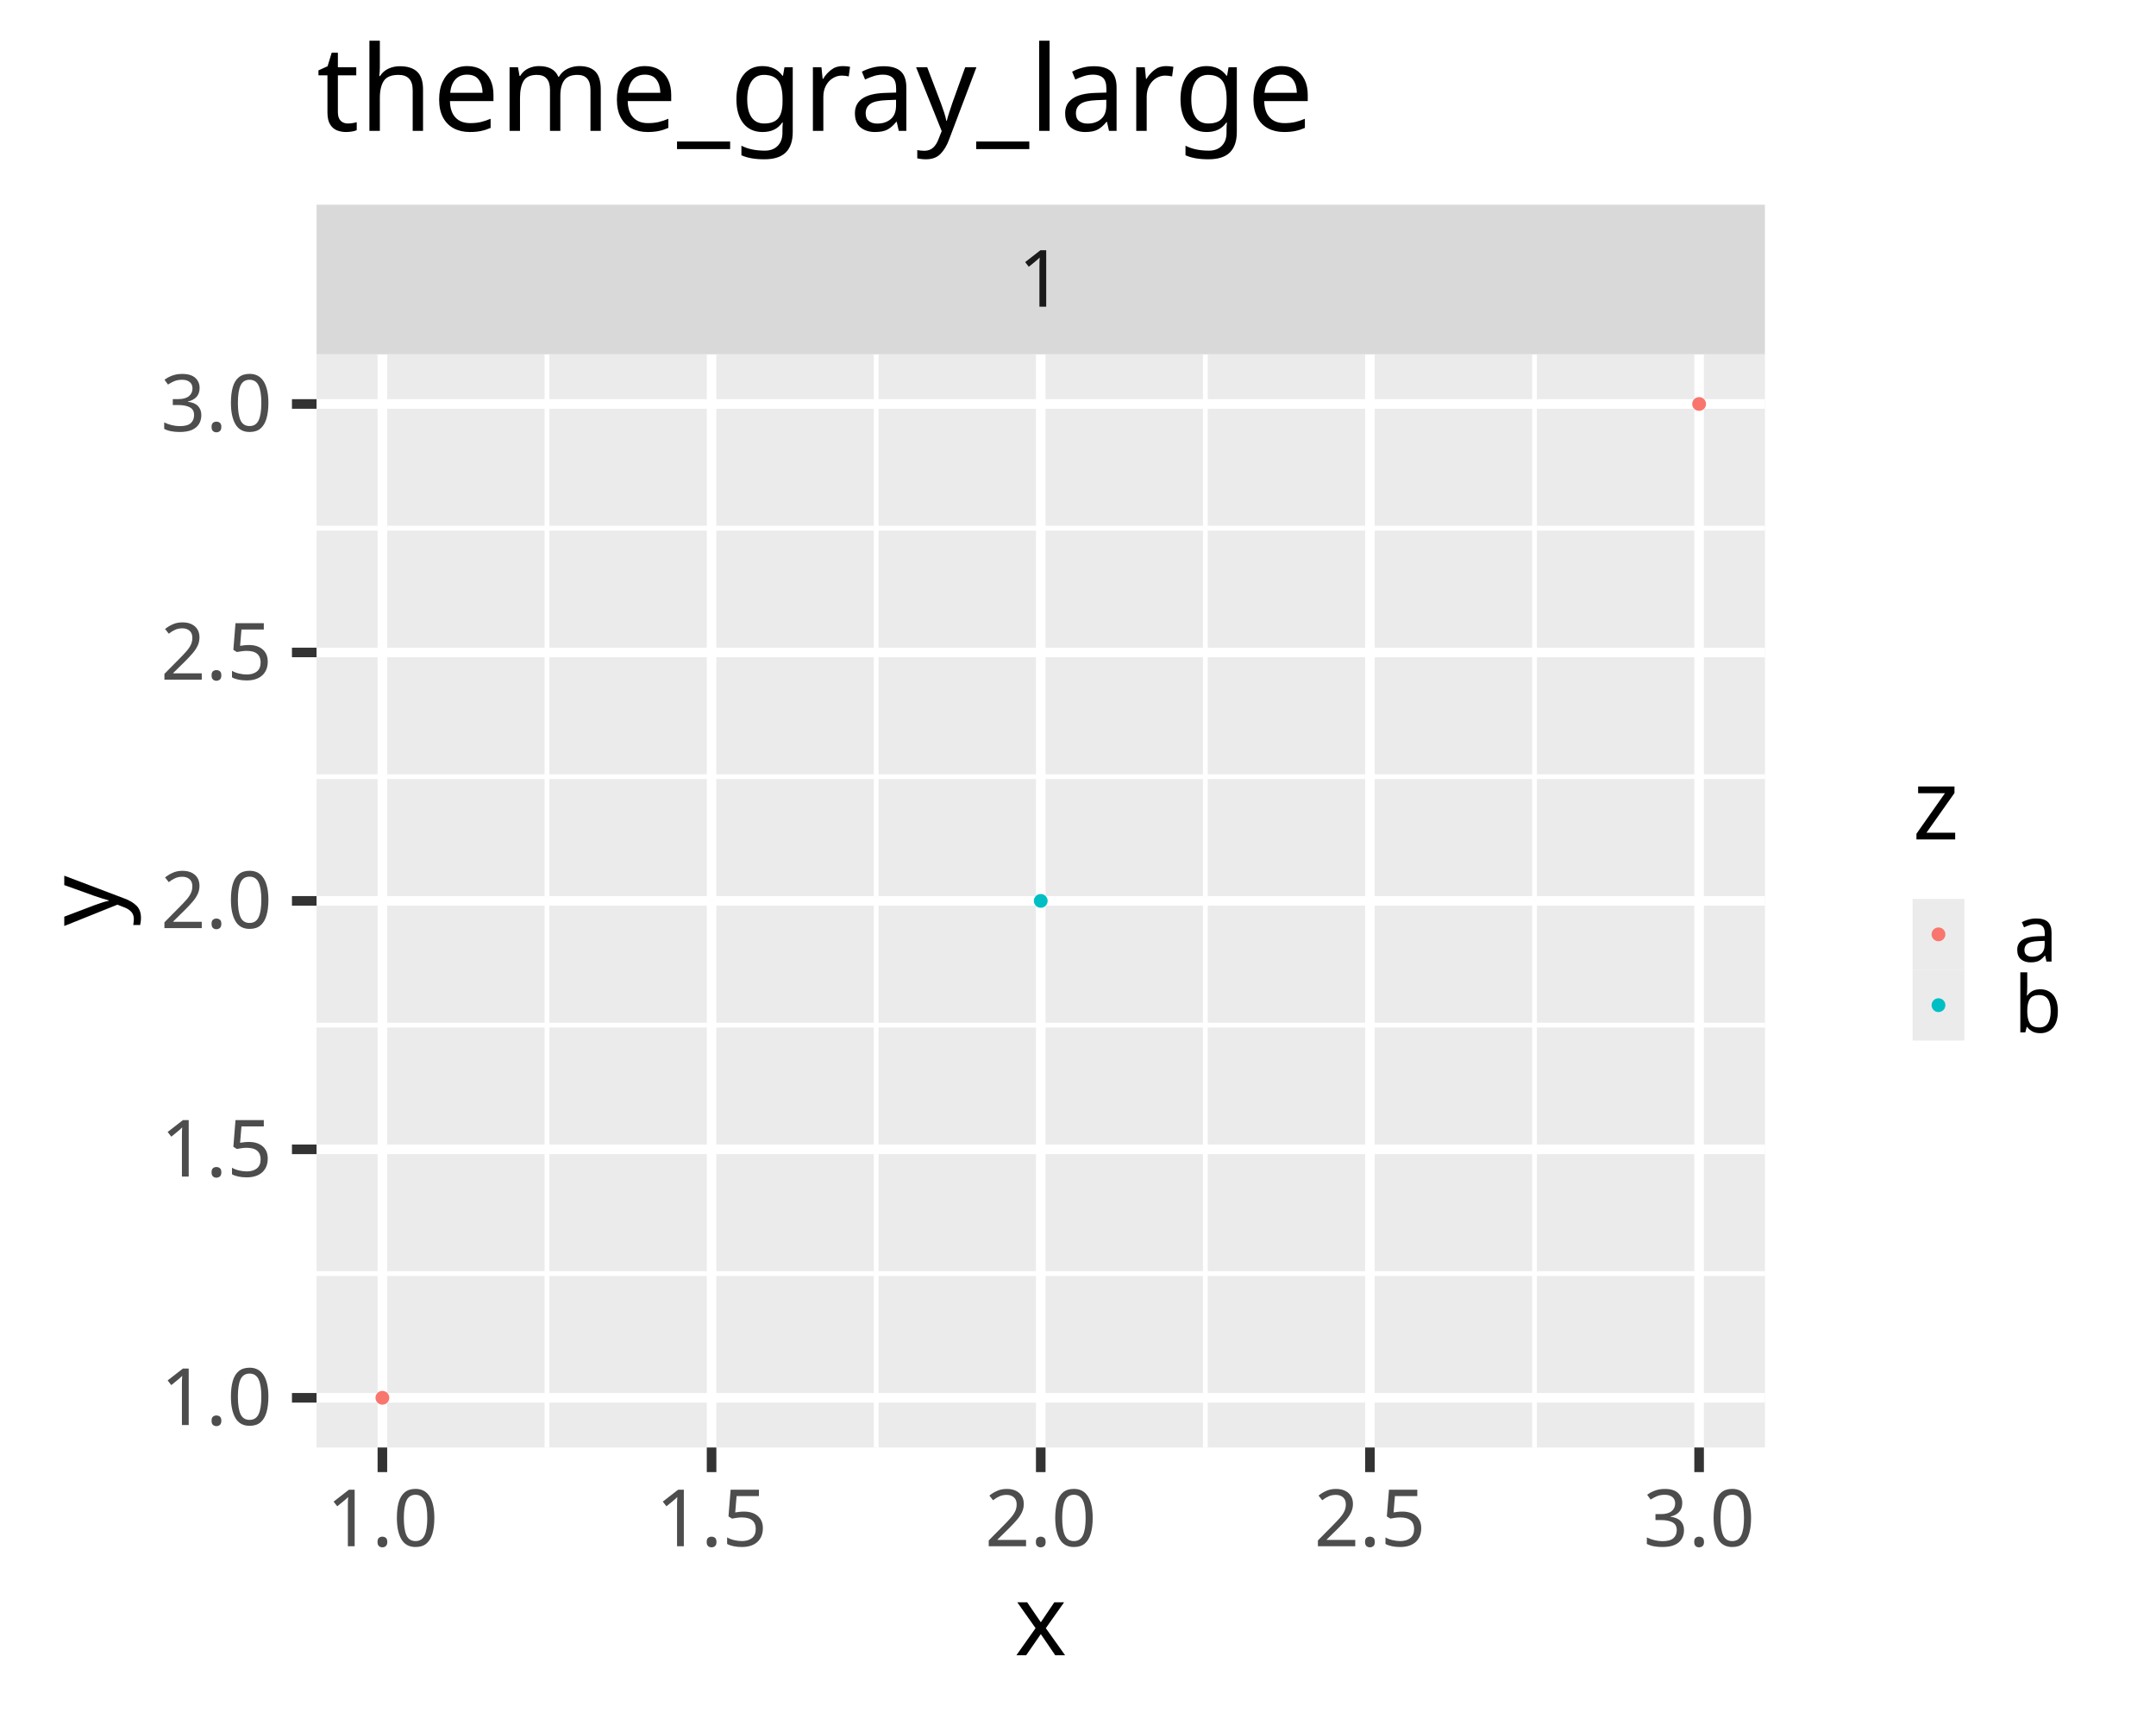
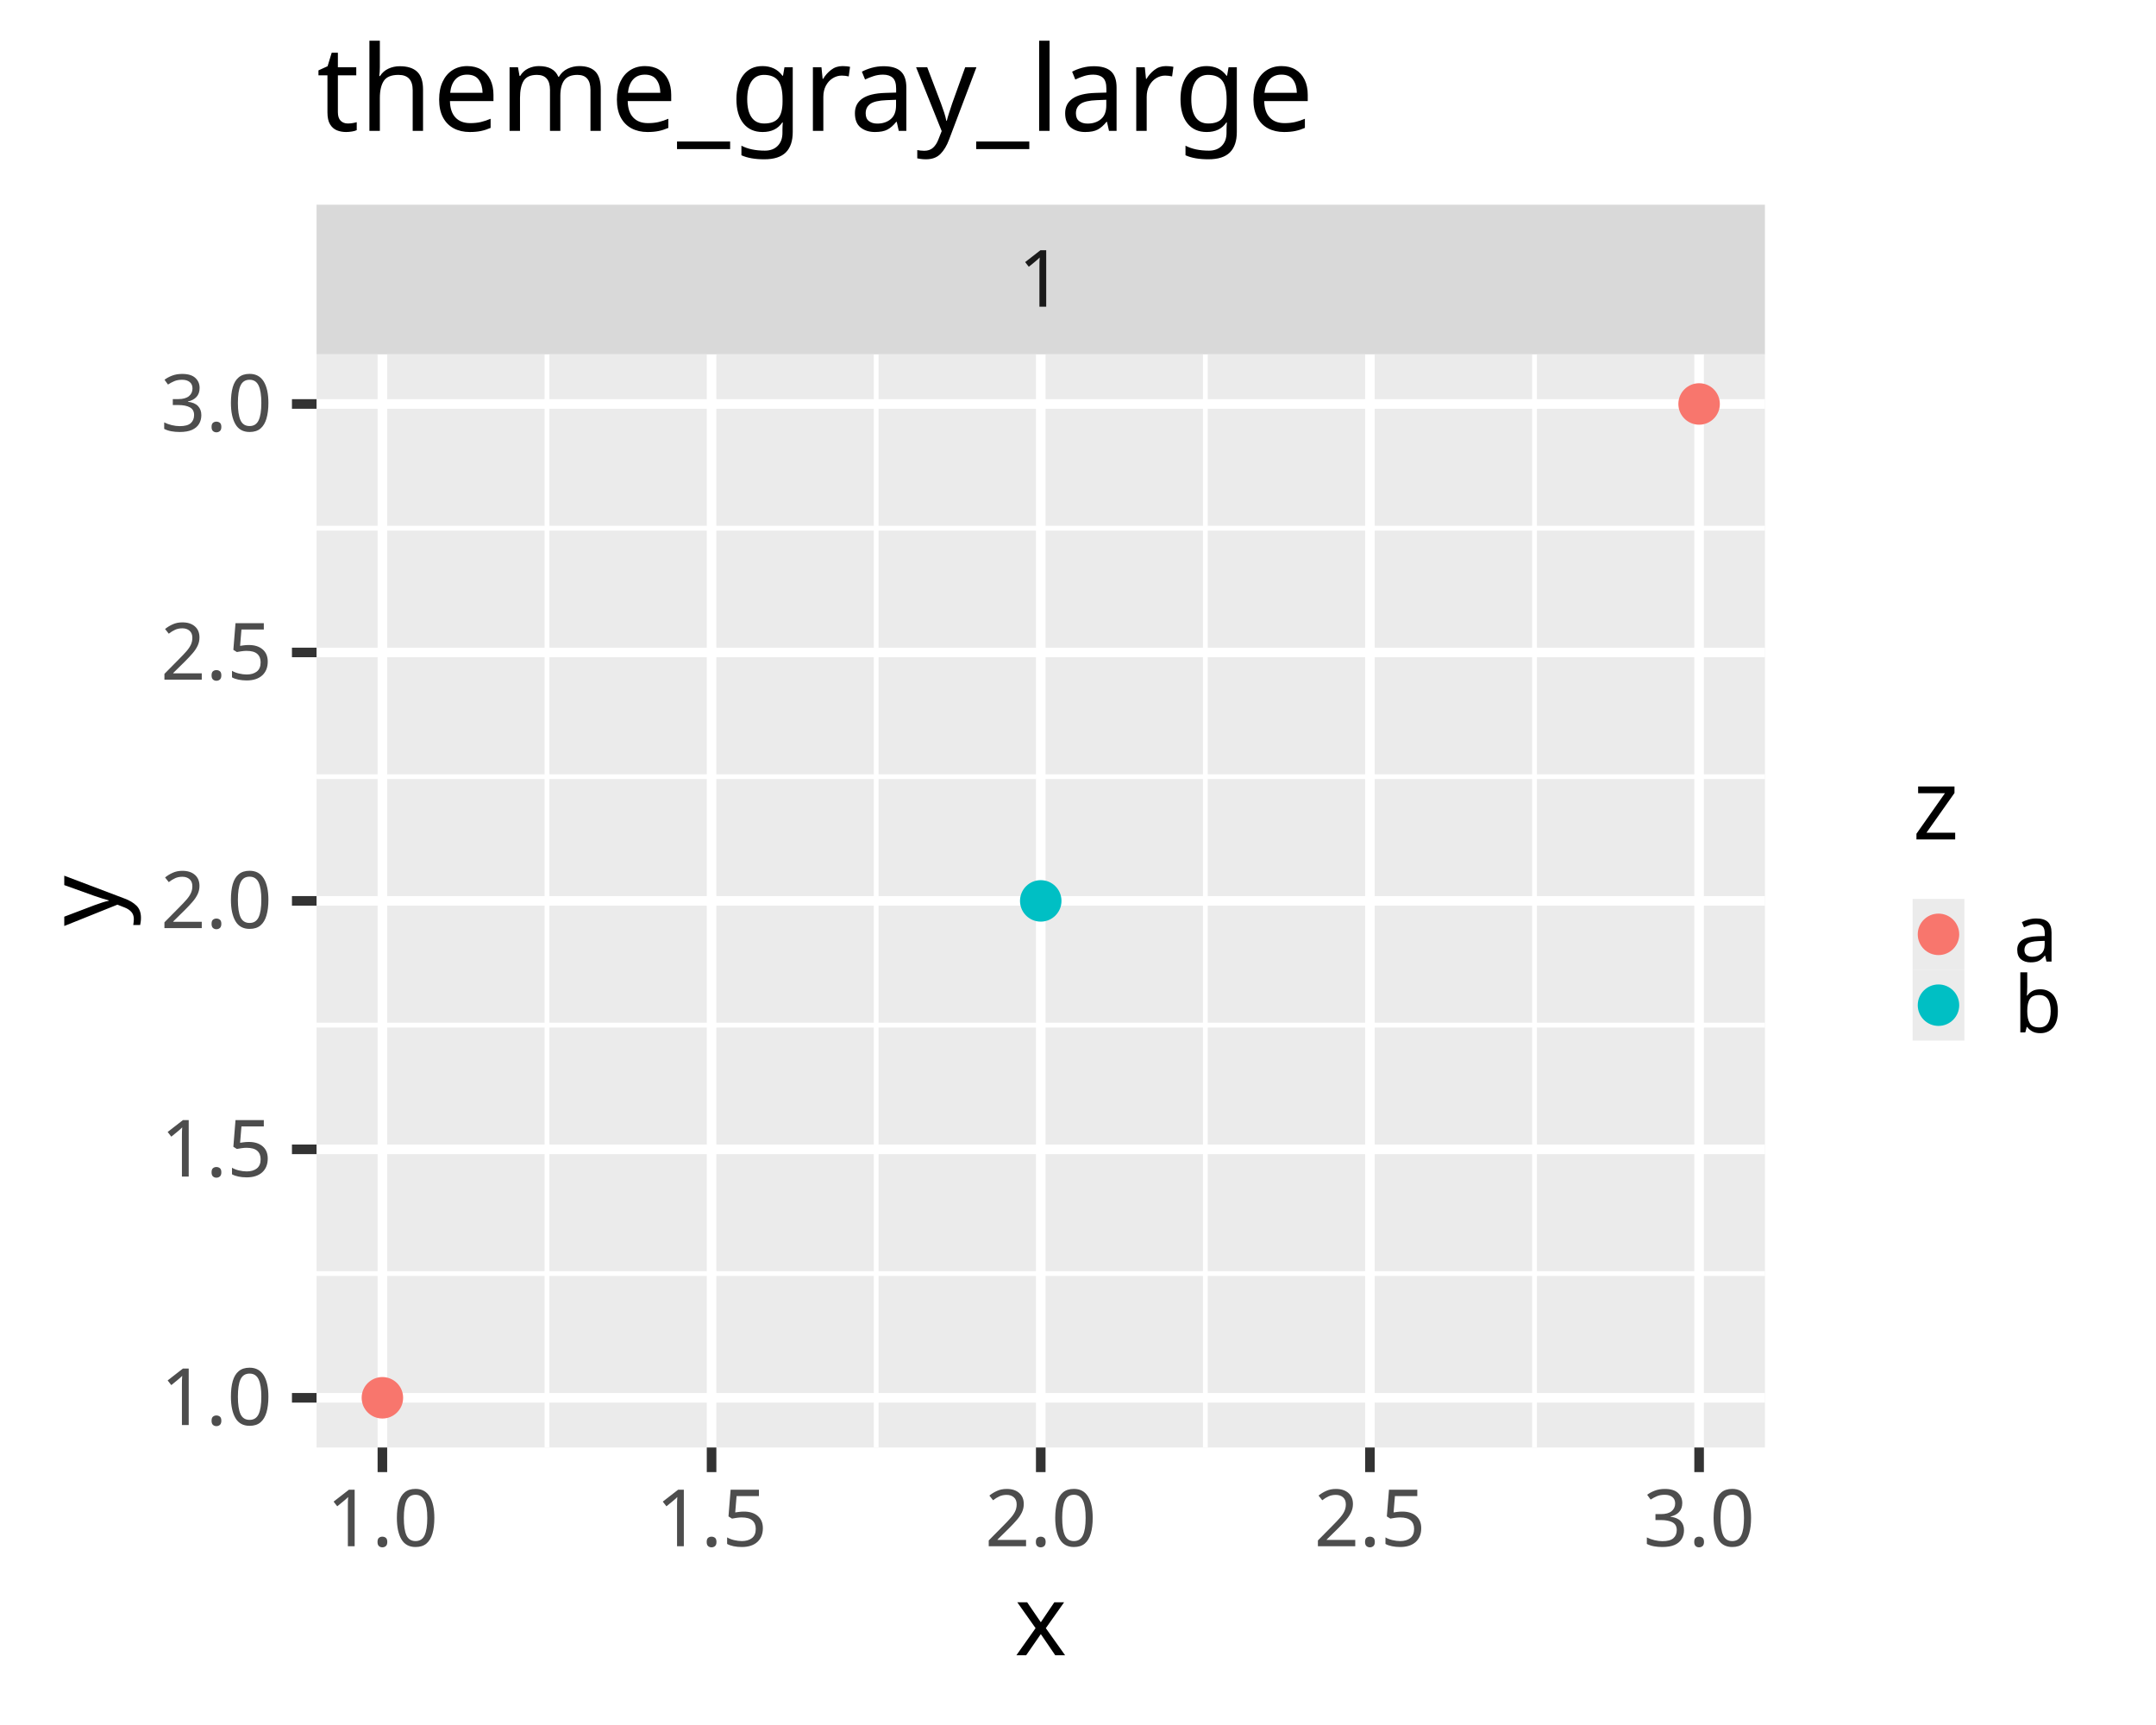
<svg xmlns="http://www.w3.org/2000/svg" class="svglite" data-engine-version="2.0" width="720.00pt" height="576.00pt" viewBox="0 0 720.00 576.00">
  <defs>
    <style type="text/css">
    .svglite line, .svglite polyline, .svglite polygon, .svglite path, .svglite rect, .svglite circle {
      fill: none;
      stroke: #000000;
      stroke-linecap: round;
      stroke-linejoin: round;
      stroke-miterlimit: 10.00;
    }
  </style>
  </defs>
  <rect width="100%" height="100%" style="stroke: none; fill: #FFFFFF;" />
  <defs>
    <clipPath id="cpMC4wMHw3MjAuMDB8MC4wMHw1NzYuMDA=">
      <rect x="0.00" y="0.00" width="720.00" height="576.00" />
    </clipPath>
  </defs>
  <g clip-path="url(#cpMC4wMHw3MjAuMDB8MC4wMHw1NzYuMDA=)">
    <rect x="-0" y="0.00" width="720.00" height="576.00" style="stroke-width: 3.20; stroke: #FFFFFF; fill: #FFFFFF;" />
  </g>
  <defs>
    <clipPath id="cpMTA1LjcxfDU4OS40MXwxMTguMzB8NDgzLjM0">
      <rect x="105.71" y="118.30" width="483.69" height="365.04" />
    </clipPath>
  </defs>
  <g clip-path="url(#cpMTA1LjcxfDU4OS40MXwxMTguMzB8NDgzLjM0)">
    <rect x="105.71" y="118.30" width="483.69" height="365.04" style="stroke-width: 3.20; stroke: none; fill: #EBEBEB;" />
    <polyline points="105.71,425.26 589.41,425.26 " style="stroke-width: 1.60; stroke: #FFFFFF; stroke-linecap: butt;" />
    <polyline points="105.71,342.30 589.41,342.30 " style="stroke-width: 1.60; stroke: #FFFFFF; stroke-linecap: butt;" />
    <polyline points="105.71,259.34 589.41,259.34 " style="stroke-width: 1.60; stroke: #FFFFFF; stroke-linecap: butt;" />
    <polyline points="105.71,176.37 589.41,176.37 " style="stroke-width: 1.60; stroke: #FFFFFF; stroke-linecap: butt;" />
    <polyline points="182.67,483.34 182.67,118.30 " style="stroke-width: 1.60; stroke: #FFFFFF; stroke-linecap: butt;" />
    <polyline points="292.60,483.34 292.60,118.30 " style="stroke-width: 1.60; stroke: #FFFFFF; stroke-linecap: butt;" />
    <polyline points="402.53,483.34 402.53,118.30 " style="stroke-width: 1.60; stroke: #FFFFFF; stroke-linecap: butt;" />
    <polyline points="512.46,483.34 512.46,118.30 " style="stroke-width: 1.60; stroke: #FFFFFF; stroke-linecap: butt;" />
    <polyline points="105.71,466.74 589.41,466.74 " style="stroke-width: 3.20; stroke: #FFFFFF; stroke-linecap: butt;" />
    <polyline points="105.71,383.78 589.41,383.78 " style="stroke-width: 3.20; stroke: #FFFFFF; stroke-linecap: butt;" />
    <polyline points="105.71,300.82 589.41,300.82 " style="stroke-width: 3.20; stroke: #FFFFFF; stroke-linecap: butt;" />
    <polyline points="105.71,217.86 589.41,217.86 " style="stroke-width: 3.20; stroke: #FFFFFF; stroke-linecap: butt;" />
    <polyline points="105.71,134.89 589.41,134.89 " style="stroke-width: 3.20; stroke: #FFFFFF; stroke-linecap: butt;" />
    <polyline points="127.70,483.34 127.70,118.30 " style="stroke-width: 3.20; stroke: #FFFFFF; stroke-linecap: butt;" />
    <polyline points="237.63,483.34 237.63,118.30 " style="stroke-width: 3.20; stroke: #FFFFFF; stroke-linecap: butt;" />
    <polyline points="347.56,483.34 347.56,118.30 " style="stroke-width: 3.20; stroke: #FFFFFF; stroke-linecap: butt;" />
    <polyline points="457.49,483.34 457.49,118.30 " style="stroke-width: 3.20; stroke: #FFFFFF; stroke-linecap: butt;" />
    <polyline points="567.42,483.34 567.42,118.30 " style="stroke-width: 3.20; stroke: #FFFFFF; stroke-linecap: butt;" />
-     <circle cx="127.70" cy="466.74" r="1.95" style="stroke-width: 0.71; stroke: #F8766D; fill: #F8766D;" />
-     <circle cx="347.56" cy="300.82" r="1.95" style="stroke-width: 0.71; stroke: #00BFC4; fill: #00BFC4;" />
-     <circle cx="567.42" cy="134.89" r="1.95" style="stroke-width: 0.71; stroke: #F8766D; fill: #F8766D;" />
+     <circle cx="127.70" cy="466.74" r="5.86" style="stroke-width: 2.13; stroke: #F8766D; fill: #F8766D;" />
+     <circle cx="347.56" cy="300.82" r="5.86" style="stroke-width: 2.13; stroke: #00BFC4; fill: #00BFC4;" />
+     <circle cx="567.42" cy="134.89" r="5.86" style="stroke-width: 2.13; stroke: #F8766D; fill: #F8766D;" />
  </g>
  <g clip-path="url(#cpMC4wMHw3MjAuMDB8MC4wMHw1NzYuMDA=)">
</g>
  <defs>
    <clipPath id="cpMTA1LjcxfDU4OS40MXw2OC4zNXwxMTguMzA=">
      <rect x="105.71" y="68.35" width="483.69" height="49.95" />
    </clipPath>
  </defs>
  <g clip-path="url(#cpMTA1LjcxfDU4OS40MXw2OC4zNXwxMTguMzA=)">
    <rect x="105.71" y="68.35" width="483.69" height="49.95" style="stroke-width: 3.20; stroke: none; fill: #D9D9D9;" />
    <text x="347.56" y="102.41" text-anchor="middle" style="font-size: 26.40px; fill: #1A1A1A; font-family: sans;" textLength="14.68px" lengthAdjust="spacingAndGlyphs">1</text>
  </g>
  <g clip-path="url(#cpMC4wMHw3MjAuMDB8MC4wMHw1NzYuMDA=)">
    <polyline points="127.70,491.56 127.70,483.34 " style="stroke-width: 3.20; stroke: #333333; stroke-linecap: butt;" />
    <polyline points="237.63,491.56 237.63,483.34 " style="stroke-width: 3.20; stroke: #333333; stroke-linecap: butt;" />
    <polyline points="347.56,491.56 347.56,483.34 " style="stroke-width: 3.20; stroke: #333333; stroke-linecap: butt;" />
    <polyline points="457.49,491.56 457.49,483.34 " style="stroke-width: 3.20; stroke: #333333; stroke-linecap: butt;" />
    <polyline points="567.42,491.56 567.42,483.34 " style="stroke-width: 3.20; stroke: #333333; stroke-linecap: butt;" />
    <text x="127.70" y="516.30" text-anchor="middle" style="font-size: 26.40px; fill: #4D4D4D; font-family: sans;" textLength="36.70px" lengthAdjust="spacingAndGlyphs">1.0</text>
    <text x="237.63" y="516.30" text-anchor="middle" style="font-size: 26.40px; fill: #4D4D4D; font-family: sans;" textLength="36.70px" lengthAdjust="spacingAndGlyphs">1.5</text>
    <text x="347.56" y="516.30" text-anchor="middle" style="font-size: 26.40px; fill: #4D4D4D; font-family: sans;" textLength="36.70px" lengthAdjust="spacingAndGlyphs">2.0</text>
    <text x="457.49" y="516.30" text-anchor="middle" style="font-size: 26.40px; fill: #4D4D4D; font-family: sans;" textLength="36.70px" lengthAdjust="spacingAndGlyphs">2.5</text>
    <text x="567.42" y="516.30" text-anchor="middle" style="font-size: 26.40px; fill: #4D4D4D; font-family: sans;" textLength="36.70px" lengthAdjust="spacingAndGlyphs">3.0</text>
    <text x="90.92" y="475.83" text-anchor="end" style="font-size: 26.40px; fill: #4D4D4D; font-family: sans;" textLength="36.70px" lengthAdjust="spacingAndGlyphs">1.0</text>
    <text x="90.92" y="392.87" text-anchor="end" style="font-size: 26.40px; fill: #4D4D4D; font-family: sans;" textLength="36.70px" lengthAdjust="spacingAndGlyphs">1.5</text>
    <text x="90.92" y="309.90" text-anchor="end" style="font-size: 26.40px; fill: #4D4D4D; font-family: sans;" textLength="36.70px" lengthAdjust="spacingAndGlyphs">2.0</text>
    <text x="90.92" y="226.94" text-anchor="end" style="font-size: 26.40px; fill: #4D4D4D; font-family: sans;" textLength="36.70px" lengthAdjust="spacingAndGlyphs">2.5</text>
    <text x="90.92" y="143.98" text-anchor="end" style="font-size: 26.40px; fill: #4D4D4D; font-family: sans;" textLength="36.70px" lengthAdjust="spacingAndGlyphs">3.0</text>
    <polyline points="97.50,466.74 105.71,466.74 " style="stroke-width: 3.20; stroke: #333333; stroke-linecap: butt;" />
    <polyline points="97.50,383.78 105.71,383.78 " style="stroke-width: 3.20; stroke: #333333; stroke-linecap: butt;" />
    <polyline points="97.50,300.82 105.71,300.82 " style="stroke-width: 3.20; stroke: #333333; stroke-linecap: butt;" />
    <polyline points="97.50,217.86 105.71,217.86 " style="stroke-width: 3.20; stroke: #333333; stroke-linecap: butt;" />
    <polyline points="97.50,134.89 105.71,134.89 " style="stroke-width: 3.20; stroke: #333333; stroke-linecap: butt;" />
    <text x="347.56" y="552.71" text-anchor="middle" style="font-size: 33.00px; font-family: sans;" textLength="16.51px" lengthAdjust="spacingAndGlyphs">x</text>
    <text transform="translate(39.15,300.82) rotate(-90)" text-anchor="middle" style="font-size: 33.00px; font-family: sans;" textLength="16.51px" lengthAdjust="spacingAndGlyphs">y</text>
    <rect x="622.28" y="237.73" width="81.28" height="126.17" style="stroke-width: 3.20; stroke: none; fill: #FFFFFF;" />
    <text x="638.72" y="280.31" style="font-size: 33.00px; font-family: sans;" textLength="16.51px" lengthAdjust="spacingAndGlyphs">z</text>
    <rect x="638.72" y="300.17" width="17.28" height="23.65" style="stroke-width: 3.20; stroke: none; fill: #EBEBEB;" />
-     <circle cx="647.36" cy="311.99" r="1.95" style="stroke-width: 0.71; stroke: #F8766D; fill: #F8766D;" />
+     <circle cx="647.36" cy="311.99" r="5.86" style="stroke-width: 2.13; stroke: #F8766D; fill: #F8766D;" />
    <rect x="638.72" y="323.82" width="17.28" height="23.65" style="stroke-width: 3.20; stroke: none; fill: #EBEBEB;" />
-     <circle cx="647.36" cy="335.64" r="1.95" style="stroke-width: 0.71; stroke: #00BFC4; fill: #00BFC4;" />
+     <circle cx="647.36" cy="335.64" r="5.86" style="stroke-width: 2.13; stroke: #00BFC4; fill: #00BFC4;" />
    <text x="672.44" y="321.08" style="font-size: 26.40px; font-family: sans;" textLength="14.68px" lengthAdjust="spacingAndGlyphs">a</text>
    <text x="672.44" y="344.73" style="font-size: 26.40px; font-family: sans;" textLength="14.68px" lengthAdjust="spacingAndGlyphs">b</text>
    <text x="105.71" y="43.69" style="font-size: 39.60px; font-family: sans;" textLength="319.24px" lengthAdjust="spacingAndGlyphs">theme_gray_large</text>
  </g>
</svg>
